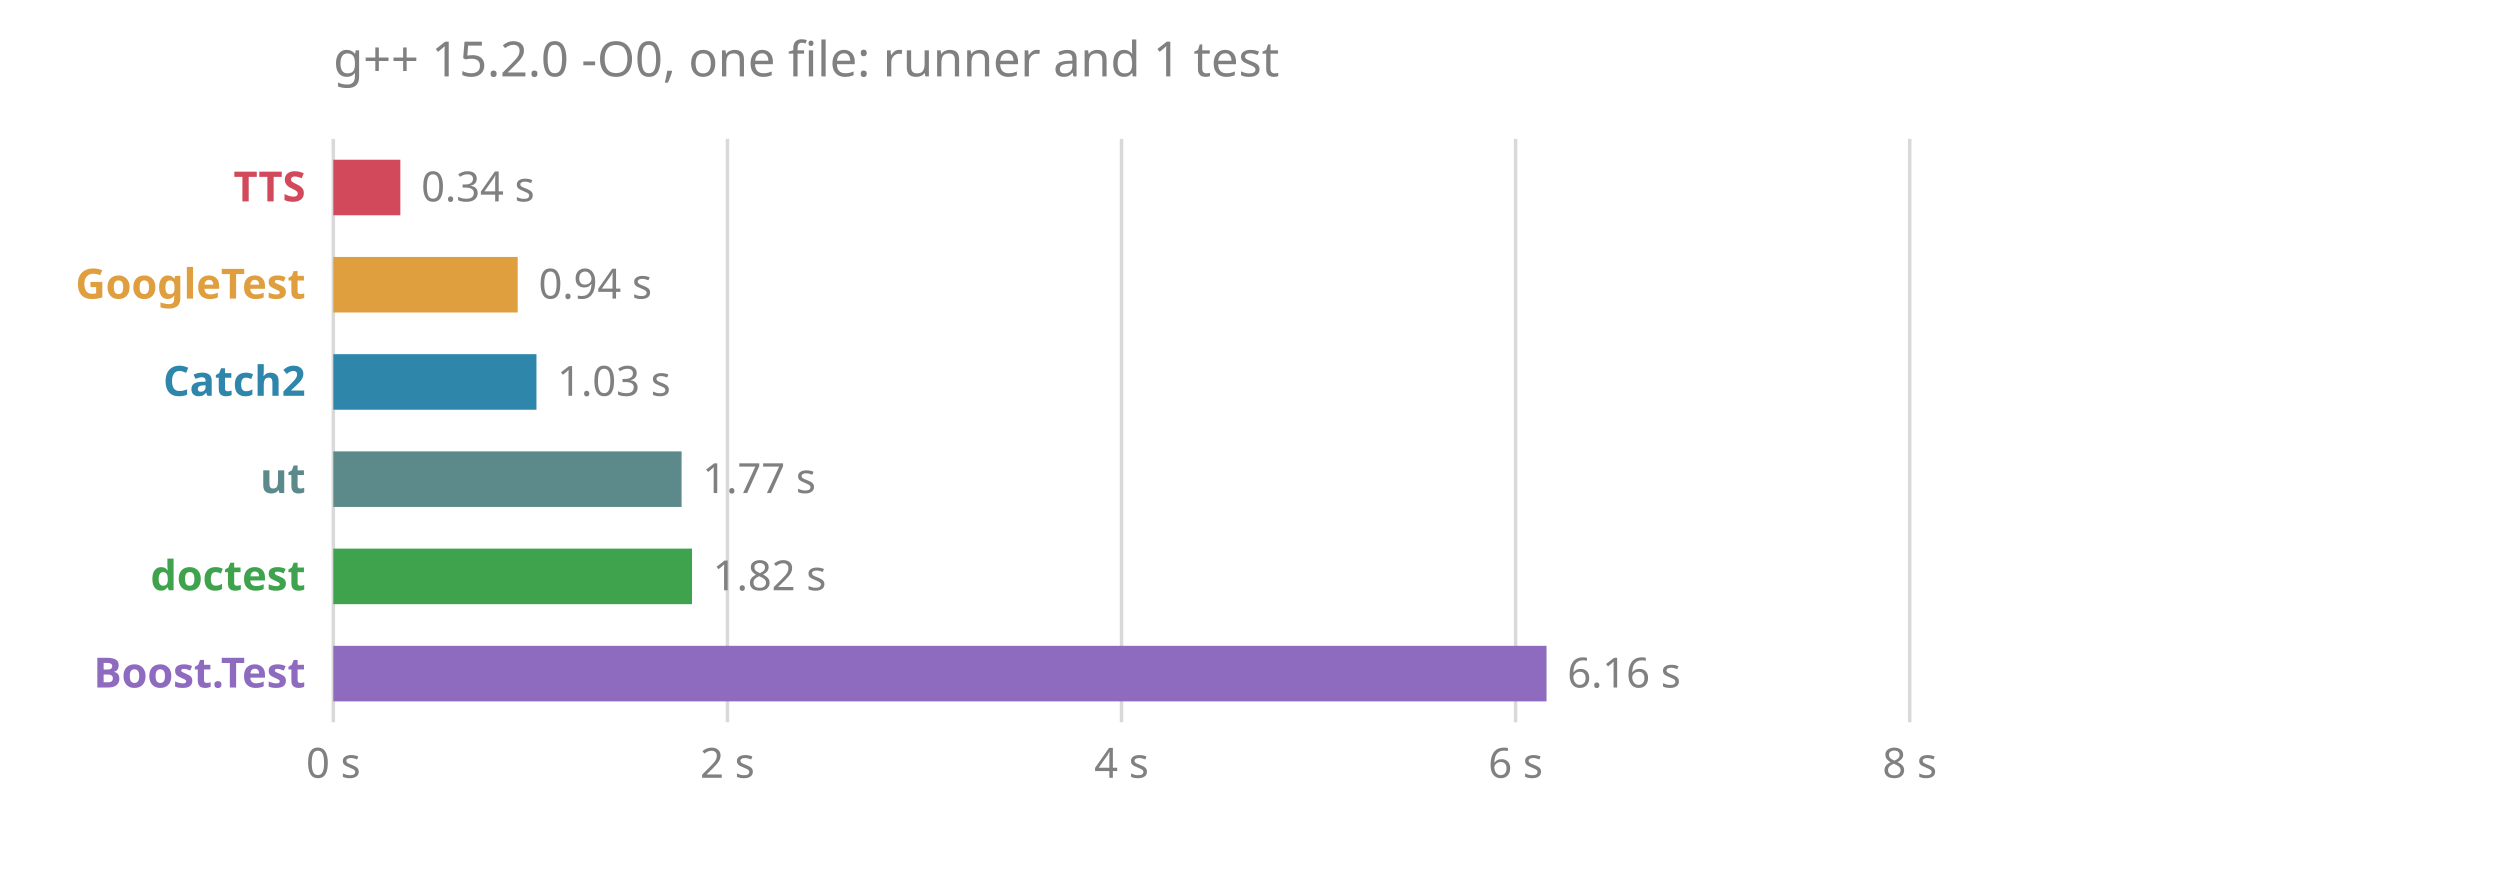
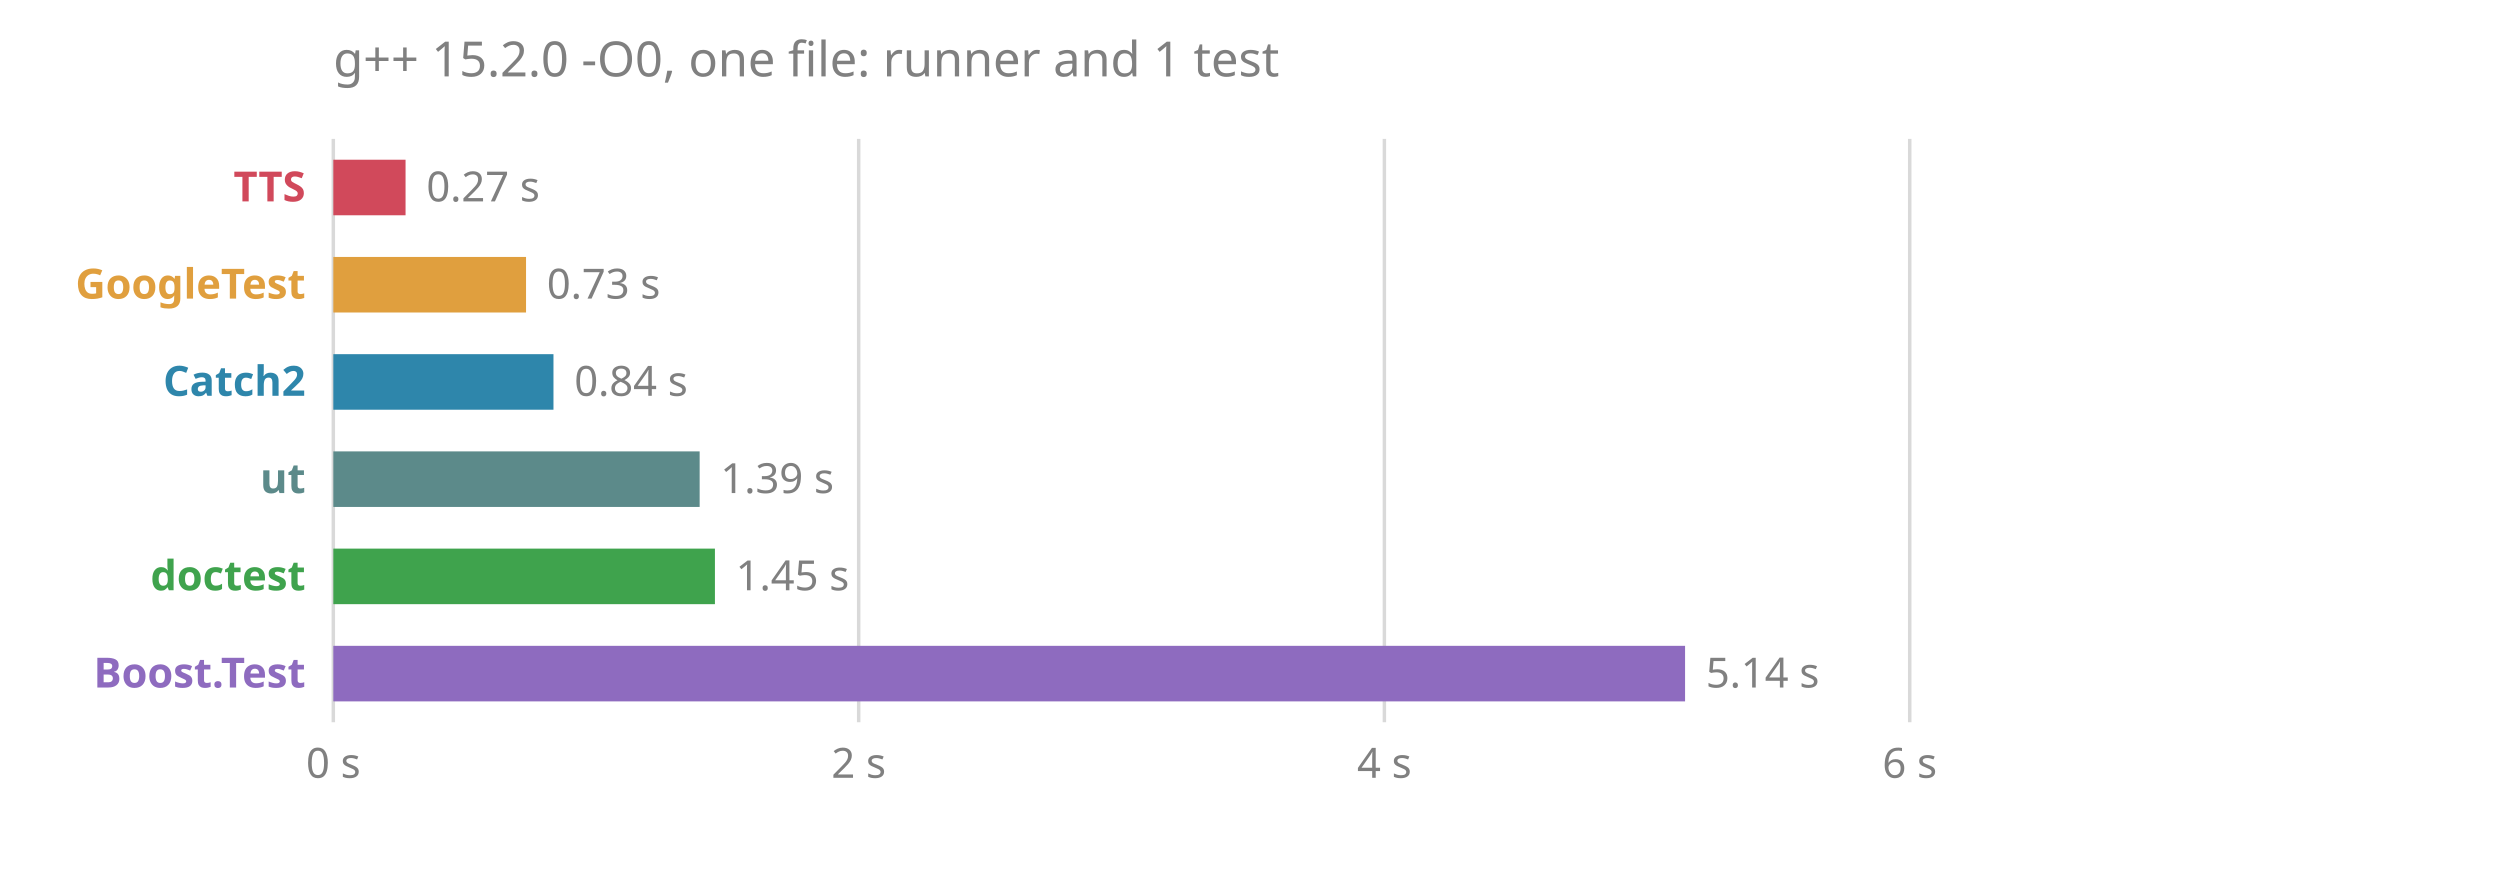
<svg xmlns="http://www.w3.org/2000/svg" viewBox="0 0 720 252" font-family="sans-serif" font-size="12">
  <text x="96" y="22" fill="#808080" font-size="14">g++ 15.2.0 -O0, one file: runner and 1 test</text>
  <line x1="96.0" x2="96.0" y1="40" y2="208" stroke="#808080" stroke-opacity="0.3" />
  <text x="96.0" y="224" fill="#808080" text-anchor="middle">0 s</text>
-   <line x1="209.5" x2="209.5" y1="40" y2="208" stroke="#808080" stroke-opacity="0.3" />
-   <text x="209.5" y="224" fill="#808080" text-anchor="middle">2 s</text>
-   <line x1="323.0" x2="323.0" y1="40" y2="208" stroke="#808080" stroke-opacity="0.3" />
-   <text x="323.0" y="224" fill="#808080" text-anchor="middle">4 s</text>
-   <line x1="436.5" x2="436.5" y1="40" y2="208" stroke="#808080" stroke-opacity="0.3" />
-   <text x="436.5" y="224" fill="#808080" text-anchor="middle">6 s</text>
+   <line x1="247.3" x2="247.3" y1="40" y2="208" stroke="#808080" stroke-opacity="0.3" />
+   <text x="247.3" y="224" fill="#808080" text-anchor="middle">2 s</text>
+   <line x1="398.7" x2="398.7" y1="40" y2="208" stroke="#808080" stroke-opacity="0.3" />
+   <text x="398.7" y="224" fill="#808080" text-anchor="middle">4 s</text>
  <line x1="550.0" x2="550.0" y1="40" y2="208" stroke="#808080" stroke-opacity="0.3" />
-   <text x="550.0" y="224" fill="#808080" text-anchor="middle">8 s</text>
+   <text x="550.0" y="224" fill="#808080" text-anchor="middle">6 s</text>
  <text x="88" y="58" fill="#d1495b" font-weight="bold" text-anchor="end">TTS</text>
-   <rect x="96" y="46" width="19.3" height="16" fill="#d1495b" />
-   <text x="121.3" y="58" fill="#808080">0.34 s</text>
+   <rect x="96" y="46" width="20.8" height="16" fill="#d1495b" />
+   <text x="122.8" y="58" fill="#808080">0.27 s</text>
  <text x="88" y="86" fill="#e09f3e" font-weight="bold" text-anchor="end">GoogleTest</text>
-   <rect x="96" y="74" width="53.1" height="16" fill="#e09f3e" />
-   <text x="155.1" y="86" fill="#808080">0.94 s</text>
+   <rect x="96" y="74" width="55.5" height="16" fill="#e09f3e" />
+   <text x="157.5" y="86" fill="#808080">0.73 s</text>
  <text x="88" y="114" fill="#2e86ab" font-weight="bold" text-anchor="end">Catch2</text>
-   <rect x="96" y="102" width="58.5" height="16" fill="#2e86ab" />
-   <text x="160.5" y="114" fill="#808080">1.03 s</text>
+   <rect x="96" y="102" width="63.4" height="16" fill="#2e86ab" />
+   <text x="165.4" y="114" fill="#808080">0.84 s</text>
  <text x="88" y="142" fill="#5c8a8a" font-weight="bold" text-anchor="end">ut</text>
-   <rect x="96" y="130" width="100.3" height="16" fill="#5c8a8a" />
-   <text x="202.3" y="142" fill="#808080">1.77 s</text>
+   <rect x="96" y="130" width="105.5" height="16" fill="#5c8a8a" />
+   <text x="207.5" y="142" fill="#808080">1.39 s</text>
  <text x="88" y="170" fill="#3fa34d" font-weight="bold" text-anchor="end">doctest</text>
-   <rect x="96" y="158" width="103.3" height="16" fill="#3fa34d" />
-   <text x="205.3" y="170" fill="#808080">1.82 s</text>
+   <rect x="96" y="158" width="109.9" height="16" fill="#3fa34d" />
+   <text x="211.9" y="170" fill="#808080">1.45 s</text>
  <text x="88" y="198" fill="#8e6bbf" font-weight="bold" text-anchor="end">Boost.Test</text>
-   <rect x="96" y="186" width="349.4" height="16" fill="#8e6bbf" />
-   <text x="451.4" y="198" fill="#808080">6.16 s</text>
+   <rect x="96" y="186" width="389.3" height="16" fill="#8e6bbf" />
+   <text x="491.3" y="198" fill="#808080">5.14 s</text>
</svg>
